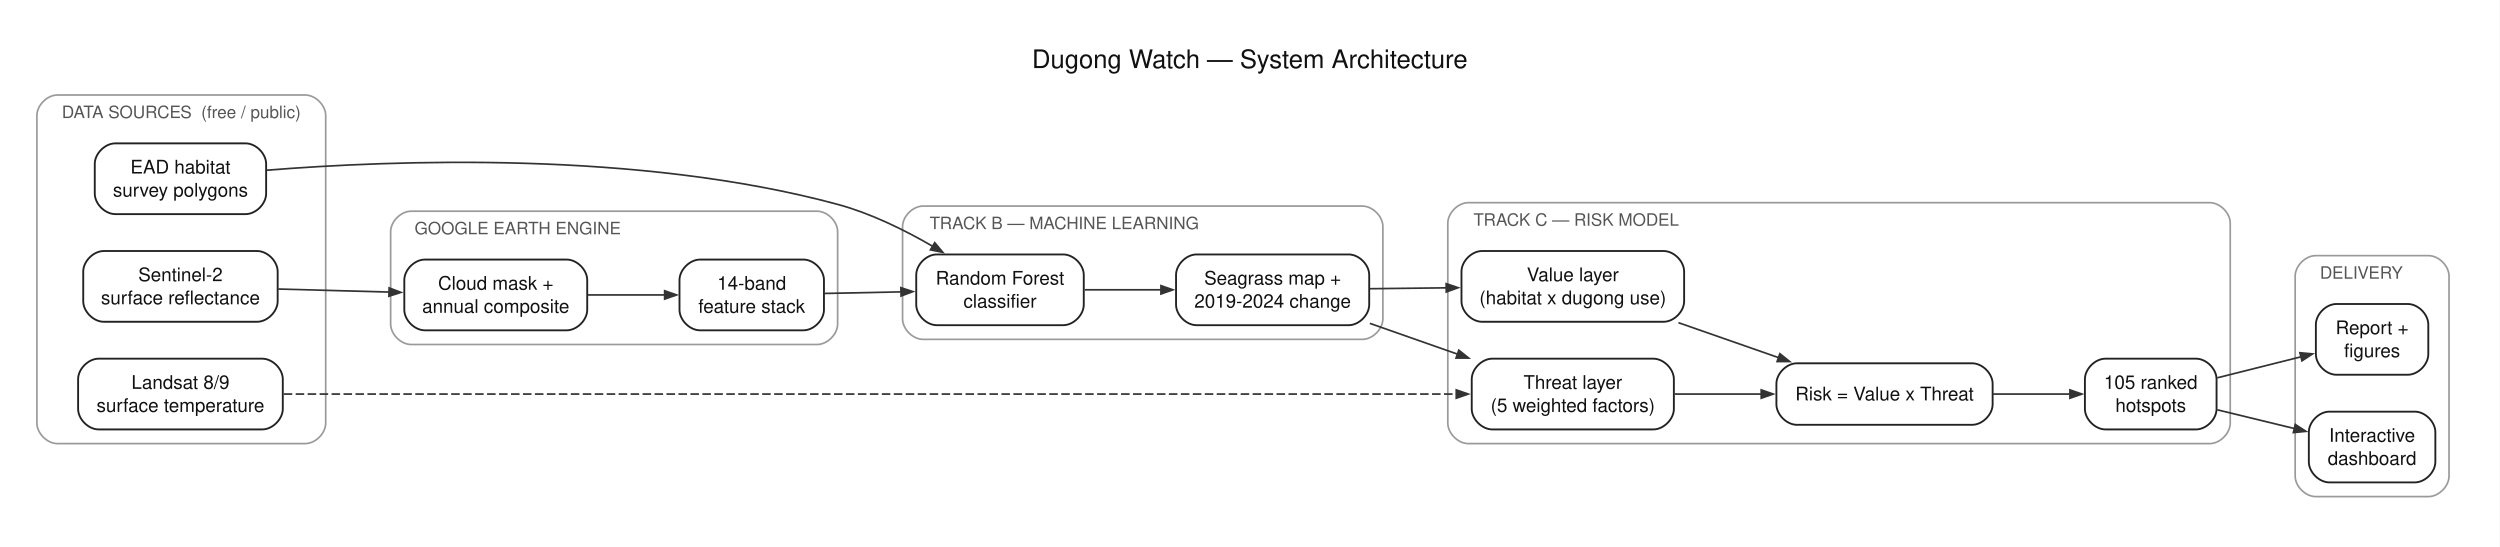
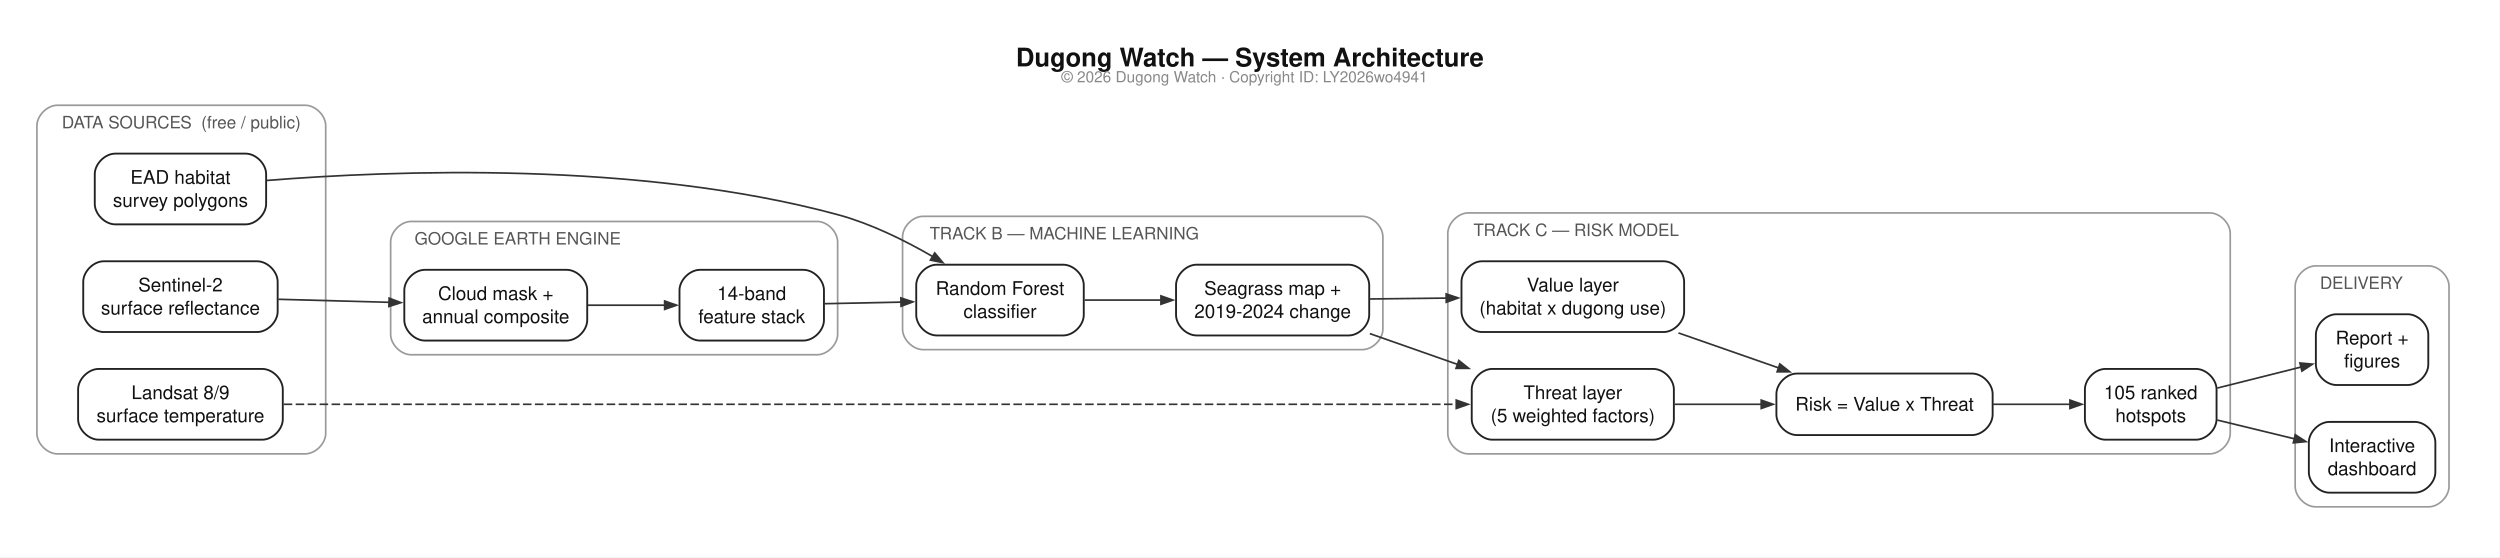
- <svg xmlns="http://www.w3.org/2000/svg" width="1463pt" height="320pt" viewBox="0.00 0.00 1463.00 320.00">
-   <g id="graph0" class="graph" transform="scale(1 1) rotate(0) translate(21.6 298.6)">
-     <polygon fill="white" stroke="none" points="-21.6,21.6 -21.6,-298.6 1441.17,-298.6 1441.17,21.6 -21.6,21.6" />
-     <text xml:space="preserve" text-anchor="middle" x="709.78" y="-258.75" font-family="Helvetica,sans-Serif" font-size="15.00" fill="#111111">Dugong Watch — System Architecture</text>
+ <svg xmlns="http://www.w3.org/2000/svg" width="1463pt" height="326pt" viewBox="0.00 0.00 1463.00 326.00">
+   <g id="graph0" class="graph" transform="scale(1 1) rotate(0) translate(21.6 304.6)">
+     <polygon fill="white" stroke="none" points="-21.6,21.6 -21.6,-304.6 1441.17,-304.6 1441.17,21.6 -21.6,21.6" />
+     <text xml:space="preserve" text-anchor="start" x="572.91" y="-265.75" font-family="Helvetica,sans-Serif" font-weight="bold" font-size="15.00" fill="#111111">Dugong Watch — System Architecture</text>
+     <text xml:space="preserve" text-anchor="start" x="599.53" y="-256.45" font-family="Helvetica,sans-Serif" font-size="9.00" fill="#888888">© 2026 Dugong Watch · Copyright ID: LY2026wo4941</text>
    <g id="clust1" class="cluster">
      <path fill="white" stroke="#9a9a9a" d="M12,-39C12,-39 157,-39 157,-39 163,-39 169,-45 169,-51 169,-51 169,-231 169,-231 169,-237 163,-243 157,-243 157,-243 12,-243 12,-243 6,-243 0,-237 0,-231 0,-231 0,-51 0,-51 0,-45 6,-39 12,-39" />
      <text xml:space="preserve" text-anchor="middle" x="84.5" y="-229.5" font-family="Helvetica,sans-Serif" font-size="10.00" fill="#555555">  DATA SOURCES  (free / public)  </text>
    </g>
    <g id="clust2" class="cluster">
      <path fill="white" stroke="#9a9a9a" d="M219,-97C219,-97 456.58,-97 456.58,-97 462.58,-97 468.58,-103 468.58,-109 468.58,-109 468.58,-163 468.58,-163 468.58,-169 462.58,-175 456.58,-175 456.58,-175 219,-175 219,-175 213,-175 207,-169 207,-163 207,-163 207,-109 207,-109 207,-103 213,-97 219,-97" />
      <text xml:space="preserve" text-anchor="middle" x="281.38" y="-161.5" font-family="Helvetica,sans-Serif" font-size="10.00" fill="#555555">  GOOGLE EARTH ENGINE  </text>
    </g>
    <g id="clust3" class="cluster">
      <path fill="white" stroke="#9a9a9a" d="M518.58,-100C518.58,-100 775.66,-100 775.66,-100 781.66,-100 787.66,-106 787.66,-112 787.66,-112 787.66,-166 787.66,-166 787.66,-172 781.66,-178 775.66,-178 775.66,-178 518.58,-178 518.58,-178 512.58,-178 506.58,-172 506.58,-166 506.58,-166 506.58,-112 506.58,-112 506.58,-106 512.58,-100 518.58,-100" />
      <text xml:space="preserve" text-anchor="middle" x="601.21" y="-164.5" font-family="Helvetica,sans-Serif" font-size="10.00" fill="#555555">  TRACK B — MACHINE LEARNING  </text>
    </g>
    <g id="clust4" class="cluster">
      <path fill="white" stroke="#9a9a9a" d="M837.66,-39C837.66,-39 1271.53,-39 1271.53,-39 1277.53,-39 1283.53,-45 1283.53,-51 1283.53,-51 1283.53,-168 1283.53,-168 1283.53,-174 1277.53,-180 1271.53,-180 1271.53,-180 837.66,-180 837.66,-180 831.66,-180 825.66,-174 825.66,-168 825.66,-168 825.66,-51 825.66,-51 825.66,-45 831.66,-39 837.66,-39" />
      <text xml:space="preserve" text-anchor="middle" x="900.78" y="-166.5" font-family="Helvetica,sans-Serif" font-size="10.00" fill="#555555">  TRACK C — RISK MODEL  </text>
    </g>
    <g id="clust5" class="cluster">
      <path fill="white" stroke="#9a9a9a" d="M1333.53,-8C1333.53,-8 1399.57,-8 1399.57,-8 1405.57,-8 1411.57,-14 1411.57,-20 1411.57,-20 1411.57,-137 1411.57,-137 1411.57,-143 1405.57,-149 1399.57,-149 1399.57,-149 1333.53,-149 1333.53,-149 1327.53,-149 1321.53,-143 1321.53,-137 1321.53,-137 1321.53,-20 1321.53,-20 1321.53,-14 1327.53,-8 1333.53,-8" />
      <text xml:space="preserve" text-anchor="middle" x="1360.28" y="-135.5" font-family="Helvetica,sans-Serif" font-size="10.00" fill="#555555">  DELIVERY  </text>
    </g>
    <g id="node1" class="node">
      <path fill="white" stroke="#222222" stroke-width="1.1" d="M128.89,-151.7C128.89,-151.7 39.11,-151.7 39.11,-151.7 33.11,-151.7 27.11,-145.7 27.11,-139.7 27.11,-139.7 27.11,-122.3 27.11,-122.3 27.11,-116.3 33.11,-110.3 39.11,-110.3 39.11,-110.3 128.89,-110.3 128.89,-110.3 134.89,-110.3 140.89,-116.3 140.89,-122.3 140.89,-122.3 140.89,-139.7 140.89,-139.7 140.89,-145.7 134.89,-151.7 128.89,-151.7" />
      <text xml:space="preserve" text-anchor="middle" x="84" y="-134.05" font-family="Helvetica,sans-Serif" font-size="11.00" fill="#111111">Sentinel-2</text>
      <text xml:space="preserve" text-anchor="middle" x="84" y="-120.55" font-family="Helvetica,sans-Serif" font-size="11.00" fill="#111111">surface reflectance</text>
    </g>
    <g id="node4" class="node">
      <path fill="white" stroke="#222222" stroke-width="1.1" d="M310.04,-146.7C310.04,-146.7 227,-146.7 227,-146.7 221,-146.7 215,-140.7 215,-134.7 215,-134.7 215,-117.3 215,-117.3 215,-111.3 221,-105.3 227,-105.3 227,-105.3 310.04,-105.3 310.04,-105.3 316.04,-105.3 322.04,-111.3 322.04,-117.3 322.04,-117.3 322.04,-134.7 322.04,-134.7 322.04,-140.7 316.04,-146.7 310.04,-146.7" />
      <text xml:space="preserve" text-anchor="middle" x="268.52" y="-129.05" font-family="Helvetica,sans-Serif" font-size="11.00" fill="#111111">Cloud mask +</text>
      <text xml:space="preserve" text-anchor="middle" x="268.52" y="-115.55" font-family="Helvetica,sans-Serif" font-size="11.00" fill="#111111">annual composite</text>
    </g>
    <g id="edge1" class="edge">
      <path fill="none" stroke="#333333" d="M141.25,-129.46C161.87,-128.89 185.3,-128.25 206.34,-127.68" />
      <polygon fill="#333333" stroke="#333333" points="206.13,-130.13 213.06,-127.49 205.99,-125.23 206.13,-130.13" />
    </g>
    <g id="node2" class="node">
      <path fill="white" stroke="#222222" stroke-width="1.1" d="M131.89,-88.7C131.89,-88.7 36.11,-88.7 36.11,-88.7 30.11,-88.7 24.11,-82.7 24.11,-76.7 24.11,-76.7 24.11,-59.3 24.11,-59.3 24.11,-53.3 30.11,-47.3 36.11,-47.3 36.11,-47.3 131.89,-47.3 131.89,-47.3 137.89,-47.3 143.89,-53.3 143.89,-59.3 143.89,-59.3 143.89,-76.7 143.89,-76.7 143.89,-82.7 137.89,-88.7 131.89,-88.7" />
      <text xml:space="preserve" text-anchor="middle" x="84" y="-71.05" font-family="Helvetica,sans-Serif" font-size="11.00" fill="#111111">Landsat 8/9</text>
      <text xml:space="preserve" text-anchor="middle" x="84" y="-57.55" font-family="Helvetica,sans-Serif" font-size="11.00" fill="#111111">surface temperature</text>
    </g>
    <g id="node9" class="node">
      <path fill="white" stroke="#222222" stroke-width="1.1" d="M945.95,-88.7C945.95,-88.7 851.66,-88.7 851.66,-88.7 845.66,-88.7 839.66,-82.7 839.66,-76.7 839.66,-76.7 839.66,-59.3 839.66,-59.3 839.66,-53.3 845.66,-47.3 851.66,-47.3 851.66,-47.3 945.95,-47.3 945.95,-47.3 951.95,-47.3 957.95,-53.3 957.95,-59.3 957.95,-59.3 957.95,-76.7 957.95,-76.7 957.95,-82.7 951.95,-88.7 945.95,-88.7" />
      <text xml:space="preserve" text-anchor="middle" x="898.8" y="-71.05" font-family="Helvetica,sans-Serif" font-size="11.00" fill="#111111">Threat layer</text>
      <text xml:space="preserve" text-anchor="middle" x="898.8" y="-57.55" font-family="Helvetica,sans-Serif" font-size="11.00" fill="#111111">(5 weighted factors)</text>
    </g>
    <g id="edge8" class="edge">
      <path fill="none" stroke="#333333" stroke-dasharray="5,2" d="M144.43,-68C210.92,-68 321.83,-68 417.31,-68 417.31,-68 417.31,-68 564.6,-68 656.83,-68 763.42,-68 830.71,-68" />
      <polygon fill="#333333" stroke="#333333" points="830.61,-70.45 837.61,-68 830.61,-65.55 830.61,-70.45" />
    </g>
    <g id="node3" class="node">
      <path fill="white" stroke="#222222" stroke-width="1.1" d="M122.14,-214.7C122.14,-214.7 45.86,-214.7 45.86,-214.7 39.86,-214.7 33.86,-208.7 33.86,-202.7 33.86,-202.7 33.86,-185.3 33.86,-185.3 33.86,-179.3 39.86,-173.3 45.86,-173.3 45.86,-173.3 122.14,-173.3 122.14,-173.3 128.14,-173.3 134.14,-179.3 134.14,-185.3 134.14,-185.3 134.14,-202.7 134.14,-202.7 134.14,-208.7 128.14,-214.7 122.14,-214.7" />
      <text xml:space="preserve" text-anchor="middle" x="84" y="-197.05" font-family="Helvetica,sans-Serif" font-size="11.00" fill="#111111">EAD habitat</text>
      <text xml:space="preserve" text-anchor="middle" x="84" y="-183.55" font-family="Helvetica,sans-Serif" font-size="11.00" fill="#111111">survey polygons</text>
    </g>
    <g id="node6" class="node">
      <path fill="white" stroke="#222222" stroke-width="1.1" d="M600.62,-149.7C600.62,-149.7 526.58,-149.7 526.58,-149.7 520.58,-149.7 514.58,-143.7 514.58,-137.7 514.58,-137.7 514.58,-120.3 514.58,-120.3 514.58,-114.3 520.58,-108.3 526.58,-108.3 526.58,-108.3 600.62,-108.3 600.62,-108.3 606.62,-108.3 612.62,-114.3 612.62,-120.3 612.62,-120.3 612.62,-137.7 612.62,-137.7 612.62,-143.7 606.62,-149.7 600.62,-149.7" />
      <text xml:space="preserve" text-anchor="middle" x="563.6" y="-132.05" font-family="Helvetica,sans-Serif" font-size="11.00" fill="#111111">Random Forest</text>
      <text xml:space="preserve" text-anchor="middle" x="563.6" y="-118.55" font-family="Helvetica,sans-Serif" font-size="11.00" fill="#111111">classifier</text>
    </g>
    <g id="edge2" class="edge">
      <path fill="none" stroke="#333333" d="M134.49,-198.99C208.6,-204.94 352.13,-210.47 468.58,-179 487.93,-173.77 507.75,-164.01 524.17,-154.48" />
      <polygon fill="#333333" stroke="#333333" points="525.4,-156.6 530.16,-150.92 522.89,-152.39 525.4,-156.6" />
    </g>
    <g id="node5" class="node">
      <path fill="white" stroke="#222222" stroke-width="1.1" d="M448.58,-146.7C448.58,-146.7 388.04,-146.7 388.04,-146.7 382.04,-146.7 376.04,-140.7 376.04,-134.7 376.04,-134.7 376.04,-117.3 376.04,-117.3 376.04,-111.3 382.04,-105.3 388.04,-105.3 388.04,-105.3 448.58,-105.3 448.58,-105.3 454.58,-105.3 460.58,-111.3 460.58,-117.3 460.58,-117.3 460.58,-134.7 460.58,-134.7 460.58,-140.7 454.58,-146.7 448.58,-146.7" />
      <text xml:space="preserve" text-anchor="middle" x="418.31" y="-129.05" font-family="Helvetica,sans-Serif" font-size="11.00" fill="#111111">14-band</text>
      <text xml:space="preserve" text-anchor="middle" x="418.31" y="-115.55" font-family="Helvetica,sans-Serif" font-size="11.00" fill="#111111">feature stack</text>
    </g>
    <g id="edge3" class="edge">
      <path fill="none" stroke="#333333" d="M322.46,-126C337.14,-126 353.02,-126 367.51,-126" />
      <polygon fill="#333333" stroke="#333333" points="367.35,-128.45 374.35,-126 367.35,-123.55 367.35,-128.45" />
    </g>
    <g id="edge4" class="edge">
      <path fill="none" stroke="#333333" d="M460.76,-126.87C474.84,-127.16 490.84,-127.5 505.91,-127.81" />
      <polygon fill="#333333" stroke="#333333" points="505.6,-130.26 512.65,-127.95 505.71,-125.36 505.6,-130.26" />
    </g>
    <g id="node7" class="node">
      <path fill="white" stroke="#222222" stroke-width="1.1" d="M767.66,-149.7C767.66,-149.7 678.62,-149.7 678.62,-149.7 672.62,-149.7 666.62,-143.7 666.62,-137.7 666.62,-137.7 666.62,-120.3 666.62,-120.3 666.62,-114.3 672.62,-108.3 678.62,-108.3 678.62,-108.3 767.66,-108.3 767.66,-108.3 773.66,-108.3 779.66,-114.3 779.66,-120.3 779.66,-120.3 779.66,-137.7 779.66,-137.7 779.66,-143.7 773.66,-149.7 767.66,-149.7" />
      <text xml:space="preserve" text-anchor="middle" x="723.14" y="-132.05" font-family="Helvetica,sans-Serif" font-size="11.00" fill="#111111">Seagrass map +</text>
      <text xml:space="preserve" text-anchor="middle" x="723.14" y="-118.55" font-family="Helvetica,sans-Serif" font-size="11.00" fill="#111111">2019-2024 change</text>
    </g>
    <g id="edge5" class="edge">
      <path fill="none" stroke="#333333" d="M613.15,-129C627.34,-129 643.07,-129 658.06,-129" />
      <polygon fill="#333333" stroke="#333333" points="657.79,-131.45 664.79,-129 657.79,-126.55 657.79,-131.45" />
    </g>
    <g id="node8" class="node">
      <path fill="white" stroke="#222222" stroke-width="1.1" d="M951.95,-151.7C951.95,-151.7 845.66,-151.7 845.66,-151.7 839.66,-151.7 833.66,-145.7 833.66,-139.7 833.66,-139.7 833.66,-122.3 833.66,-122.3 833.66,-116.3 839.66,-110.3 845.66,-110.3 845.66,-110.3 951.95,-110.3 951.95,-110.3 957.95,-110.3 963.95,-116.3 963.95,-122.3 963.95,-122.3 963.95,-139.7 963.95,-139.7 963.95,-145.7 957.95,-151.7 951.95,-151.7" />
      <text xml:space="preserve" text-anchor="middle" x="898.8" y="-134.05" font-family="Helvetica,sans-Serif" font-size="11.00" fill="#111111">Value layer</text>
      <text xml:space="preserve" text-anchor="middle" x="898.8" y="-120.55" font-family="Helvetica,sans-Serif" font-size="11.00" fill="#111111">(habitat x dugong use)</text>
    </g>
    <g id="edge6" class="edge">
      <path fill="none" stroke="#333333" d="M780.04,-129.64C794.35,-129.81 809.95,-129.99 824.97,-130.16" />
      <polygon fill="#333333" stroke="#333333" points="824.7,-132.61 831.73,-130.24 824.76,-127.71 824.7,-132.61" />
    </g>
    <g id="edge7" class="edge">
      <path fill="none" stroke="#333333" d="M780.04,-109.36C796.47,-103.59 814.59,-97.23 831.59,-91.26" />
      <polygon fill="#333333" stroke="#333333" points="832.09,-93.68 837.89,-89.05 830.47,-89.05 832.09,-93.68" />
    </g>
    <g id="node10" class="node">
      <path fill="white" stroke="#222222" stroke-width="1.1" d="M1132.49,-86C1132.49,-86 1029.95,-86 1029.95,-86 1023.95,-86 1017.95,-80 1017.95,-74 1017.95,-74 1017.95,-62 1017.95,-62 1017.95,-56 1023.95,-50 1029.95,-50 1029.95,-50 1132.49,-50 1132.49,-50 1138.49,-50 1144.49,-56 1144.49,-62 1144.49,-62 1144.49,-74 1144.49,-74 1144.49,-80 1138.49,-86 1132.49,-86" />
      <text xml:space="preserve" text-anchor="middle" x="1081.22" y="-64.3" font-family="Helvetica,sans-Serif" font-size="11.00" fill="#111111">Risk = Value x Threat</text>
    </g>
    <g id="edge9" class="edge">
      <path fill="none" stroke="#333333" d="M960.63,-109.76C979.52,-103.16 1000.34,-95.9 1019.23,-89.3" />
      <polygon fill="#333333" stroke="#333333" points="1019.97,-91.63 1025.77,-87.01 1018.36,-87.01 1019.97,-91.63" />
    </g>
    <g id="edge10" class="edge">
      <path fill="none" stroke="#333333" d="M958.38,-68C974.65,-68 992.49,-68 1009.38,-68" />
      <polygon fill="#333333" stroke="#333333" points="1009.07,-70.45 1016.07,-68 1009.07,-65.55 1009.07,-70.45" />
    </g>
    <g id="node11" class="node">
      <path fill="white" stroke="#222222" stroke-width="1.1" d="M1263.53,-88.7C1263.53,-88.7 1210.49,-88.7 1210.49,-88.7 1204.49,-88.7 1198.49,-82.7 1198.49,-76.7 1198.49,-76.7 1198.49,-59.3 1198.49,-59.3 1198.49,-53.3 1204.49,-47.3 1210.49,-47.3 1210.49,-47.3 1263.53,-47.3 1263.53,-47.3 1269.53,-47.3 1275.53,-53.3 1275.53,-59.3 1275.53,-59.3 1275.53,-76.7 1275.53,-76.7 1275.53,-82.7 1269.53,-88.7 1263.53,-88.7" />
      <text xml:space="preserve" text-anchor="middle" x="1237.01" y="-71.05" font-family="Helvetica,sans-Serif" font-size="11.00" fill="#111111">105 ranked</text>
      <text xml:space="preserve" text-anchor="middle" x="1237.01" y="-57.55" font-family="Helvetica,sans-Serif" font-size="11.00" fill="#111111">hotspots</text>
    </g>
    <g id="edge11" class="edge">
      <path fill="none" stroke="#333333" d="M1144.77,-68C1159.93,-68 1175.85,-68 1190.08,-68" />
      <polygon fill="#333333" stroke="#333333" points="1189.73,-70.45 1196.73,-68 1189.73,-65.55 1189.73,-70.45" />
    </g>
    <g id="node12" class="node">
      <path fill="white" stroke="#222222" stroke-width="1.1" d="M1391.57,-57.7C1391.57,-57.7 1341.53,-57.7 1341.53,-57.7 1335.53,-57.7 1329.53,-51.7 1329.53,-45.7 1329.53,-45.7 1329.53,-28.3 1329.53,-28.3 1329.53,-22.3 1335.53,-16.3 1341.53,-16.3 1341.53,-16.3 1391.57,-16.3 1391.57,-16.3 1397.57,-16.3 1403.57,-22.3 1403.57,-28.3 1403.57,-28.3 1403.57,-45.7 1403.57,-45.7 1403.57,-51.7 1397.57,-57.7 1391.57,-57.7" />
      <text xml:space="preserve" text-anchor="middle" x="1366.55" y="-40.05" font-family="Helvetica,sans-Serif" font-size="11.00" fill="#111111">Interactive</text>
      <text xml:space="preserve" text-anchor="middle" x="1366.55" y="-26.55" font-family="Helvetica,sans-Serif" font-size="11.00" fill="#111111">dashboard</text>
    </g>
    <g id="edge12" class="edge">
      <path fill="none" stroke="#333333" d="M1275.93,-58.78C1290.18,-55.32 1306.5,-51.35 1321.28,-47.76" />
      <polygon fill="#333333" stroke="#333333" points="1321.61,-50.2 1327.84,-46.17 1320.46,-45.44 1321.61,-50.2" />
    </g>
    <g id="node13" class="node">
      <path fill="white" stroke="#222222" stroke-width="1.1" d="M1387.44,-120.7C1387.44,-120.7 1345.65,-120.7 1345.65,-120.7 1339.65,-120.7 1333.65,-114.7 1333.65,-108.7 1333.65,-108.7 1333.65,-91.3 1333.65,-91.3 1333.65,-85.3 1339.65,-79.3 1345.65,-79.3 1345.65,-79.3 1387.44,-79.3 1387.44,-79.3 1393.44,-79.3 1399.44,-85.3 1399.44,-91.3 1399.44,-91.3 1399.44,-108.7 1399.44,-108.7 1399.44,-114.7 1393.44,-120.7 1387.44,-120.7" />
      <text xml:space="preserve" text-anchor="middle" x="1366.55" y="-103.05" font-family="Helvetica,sans-Serif" font-size="11.00" fill="#111111">Report +</text>
      <text xml:space="preserve" text-anchor="middle" x="1366.55" y="-89.55" font-family="Helvetica,sans-Serif" font-size="11.00" fill="#111111">figures</text>
    </g>
    <g id="edge13" class="edge">
      <path fill="none" stroke="#333333" d="M1275.93,-77.51C1291.44,-81.41 1309.4,-85.91 1325.15,-89.86" />
      <polygon fill="#333333" stroke="#333333" points="1324.31,-92.18 1331.7,-91.51 1325.5,-87.43 1324.31,-92.18" />
    </g>
  </g>
</svg>
